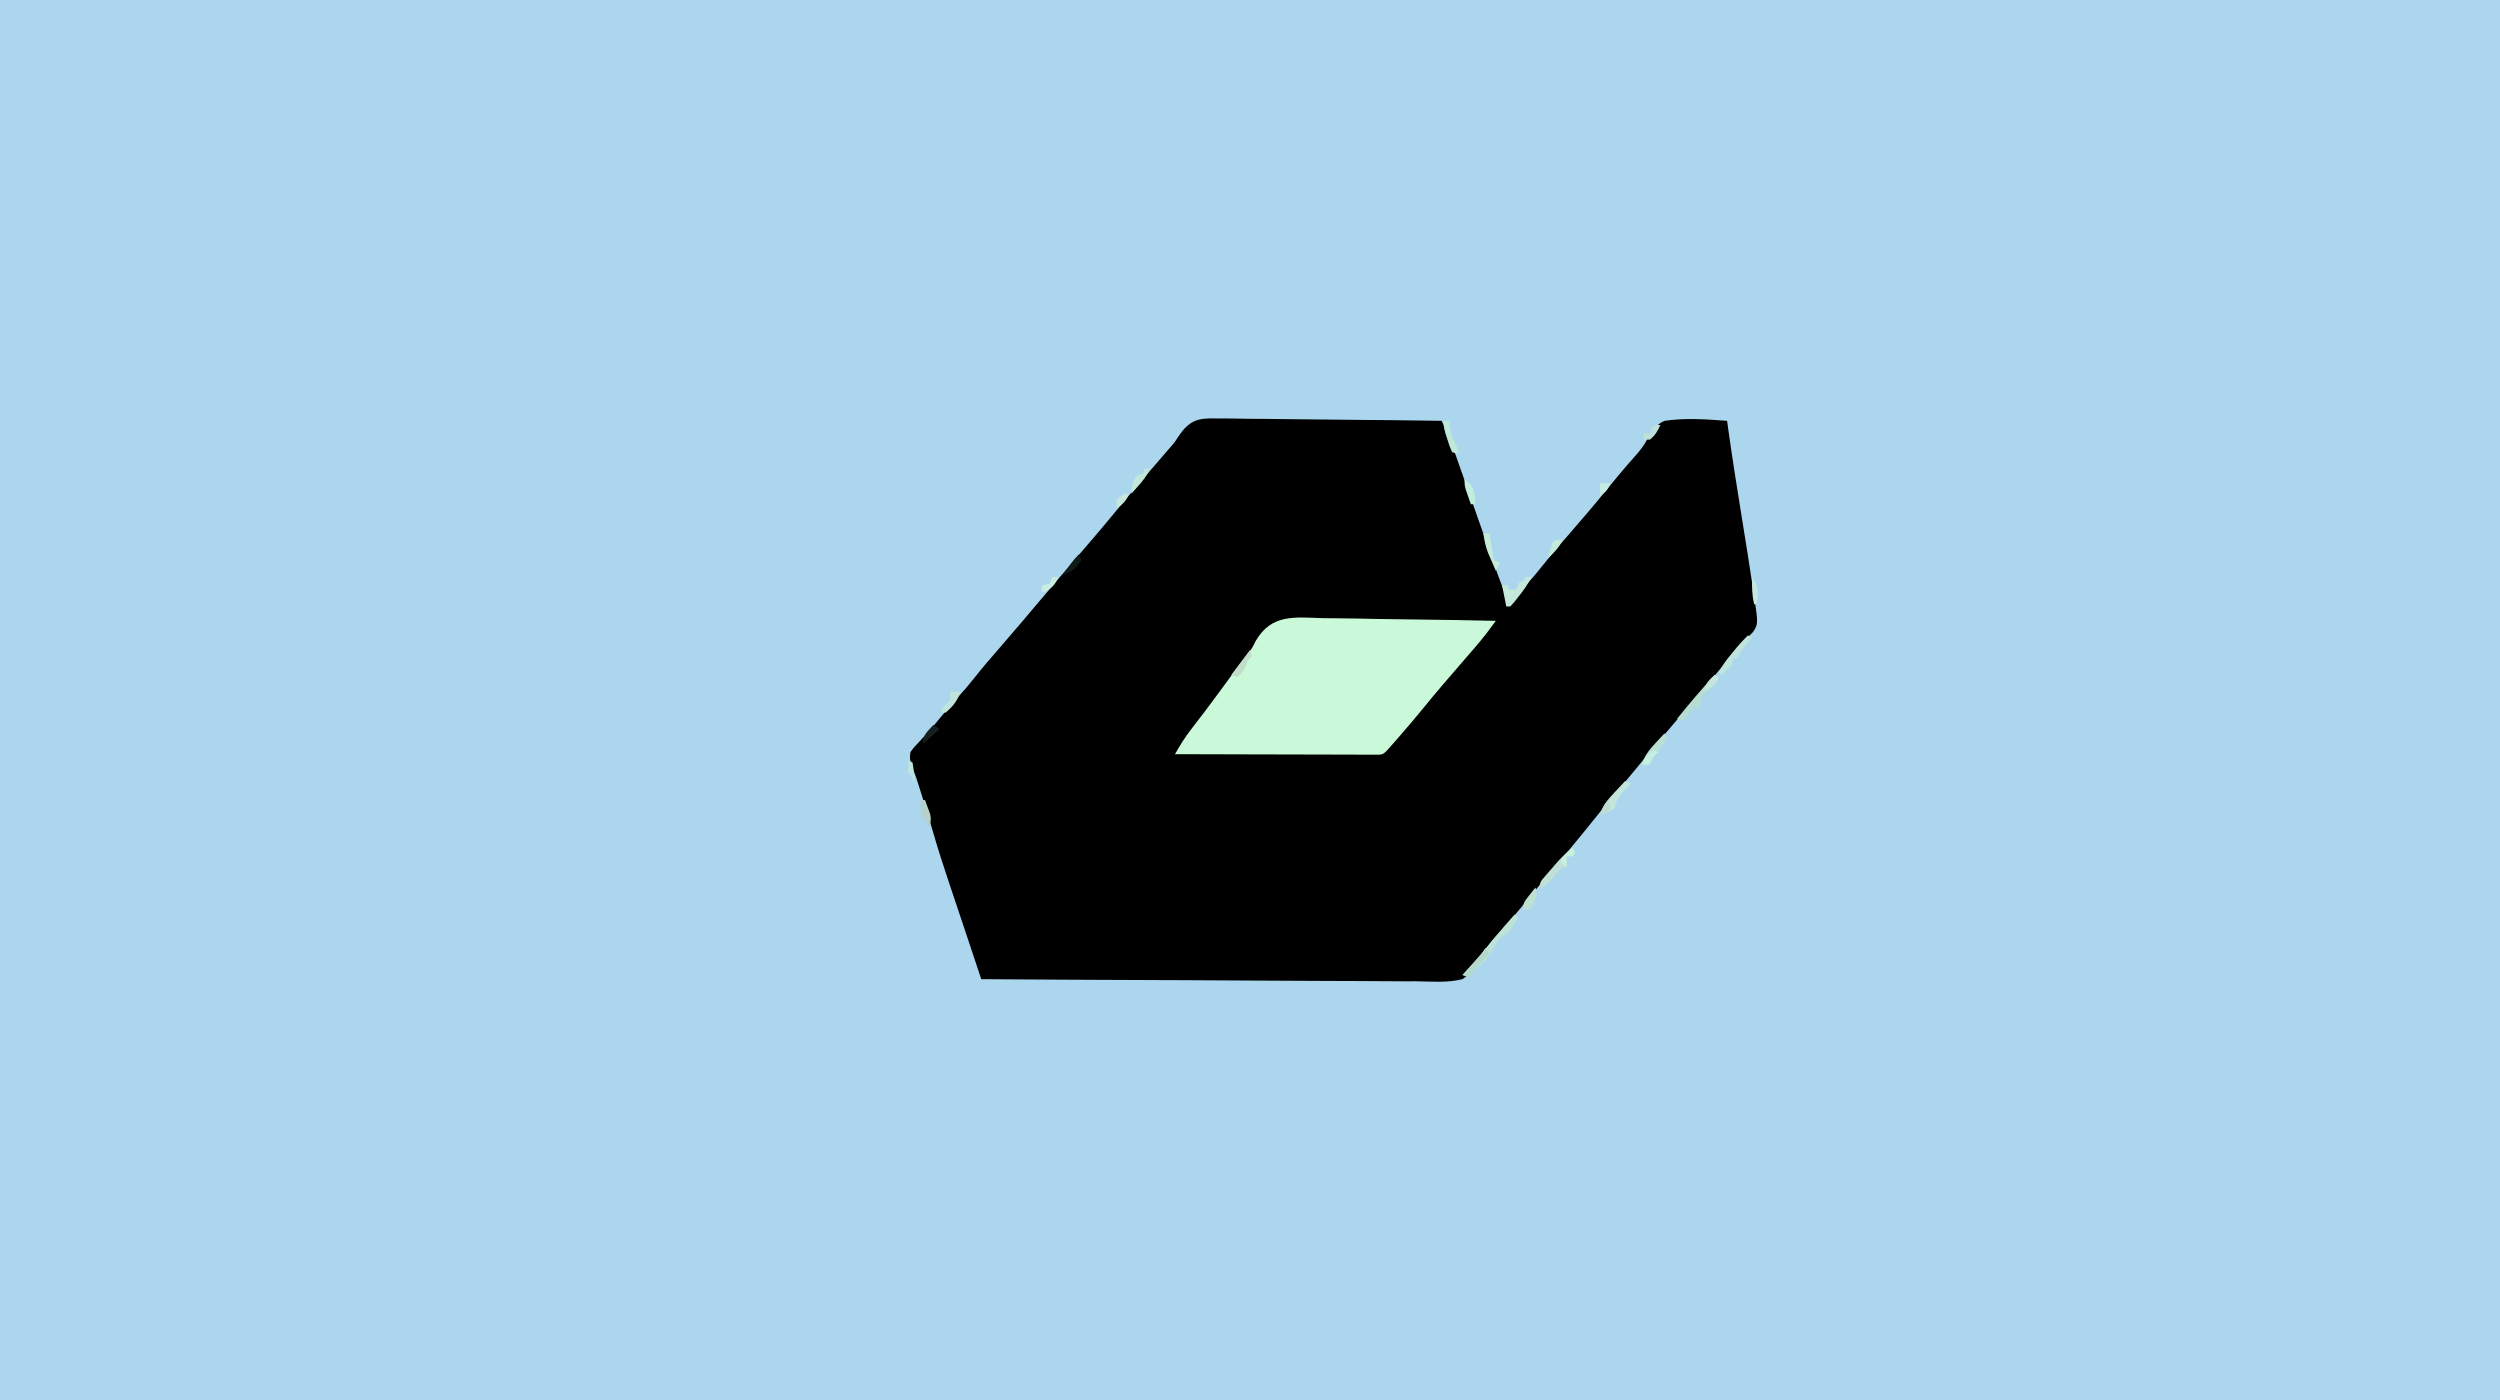
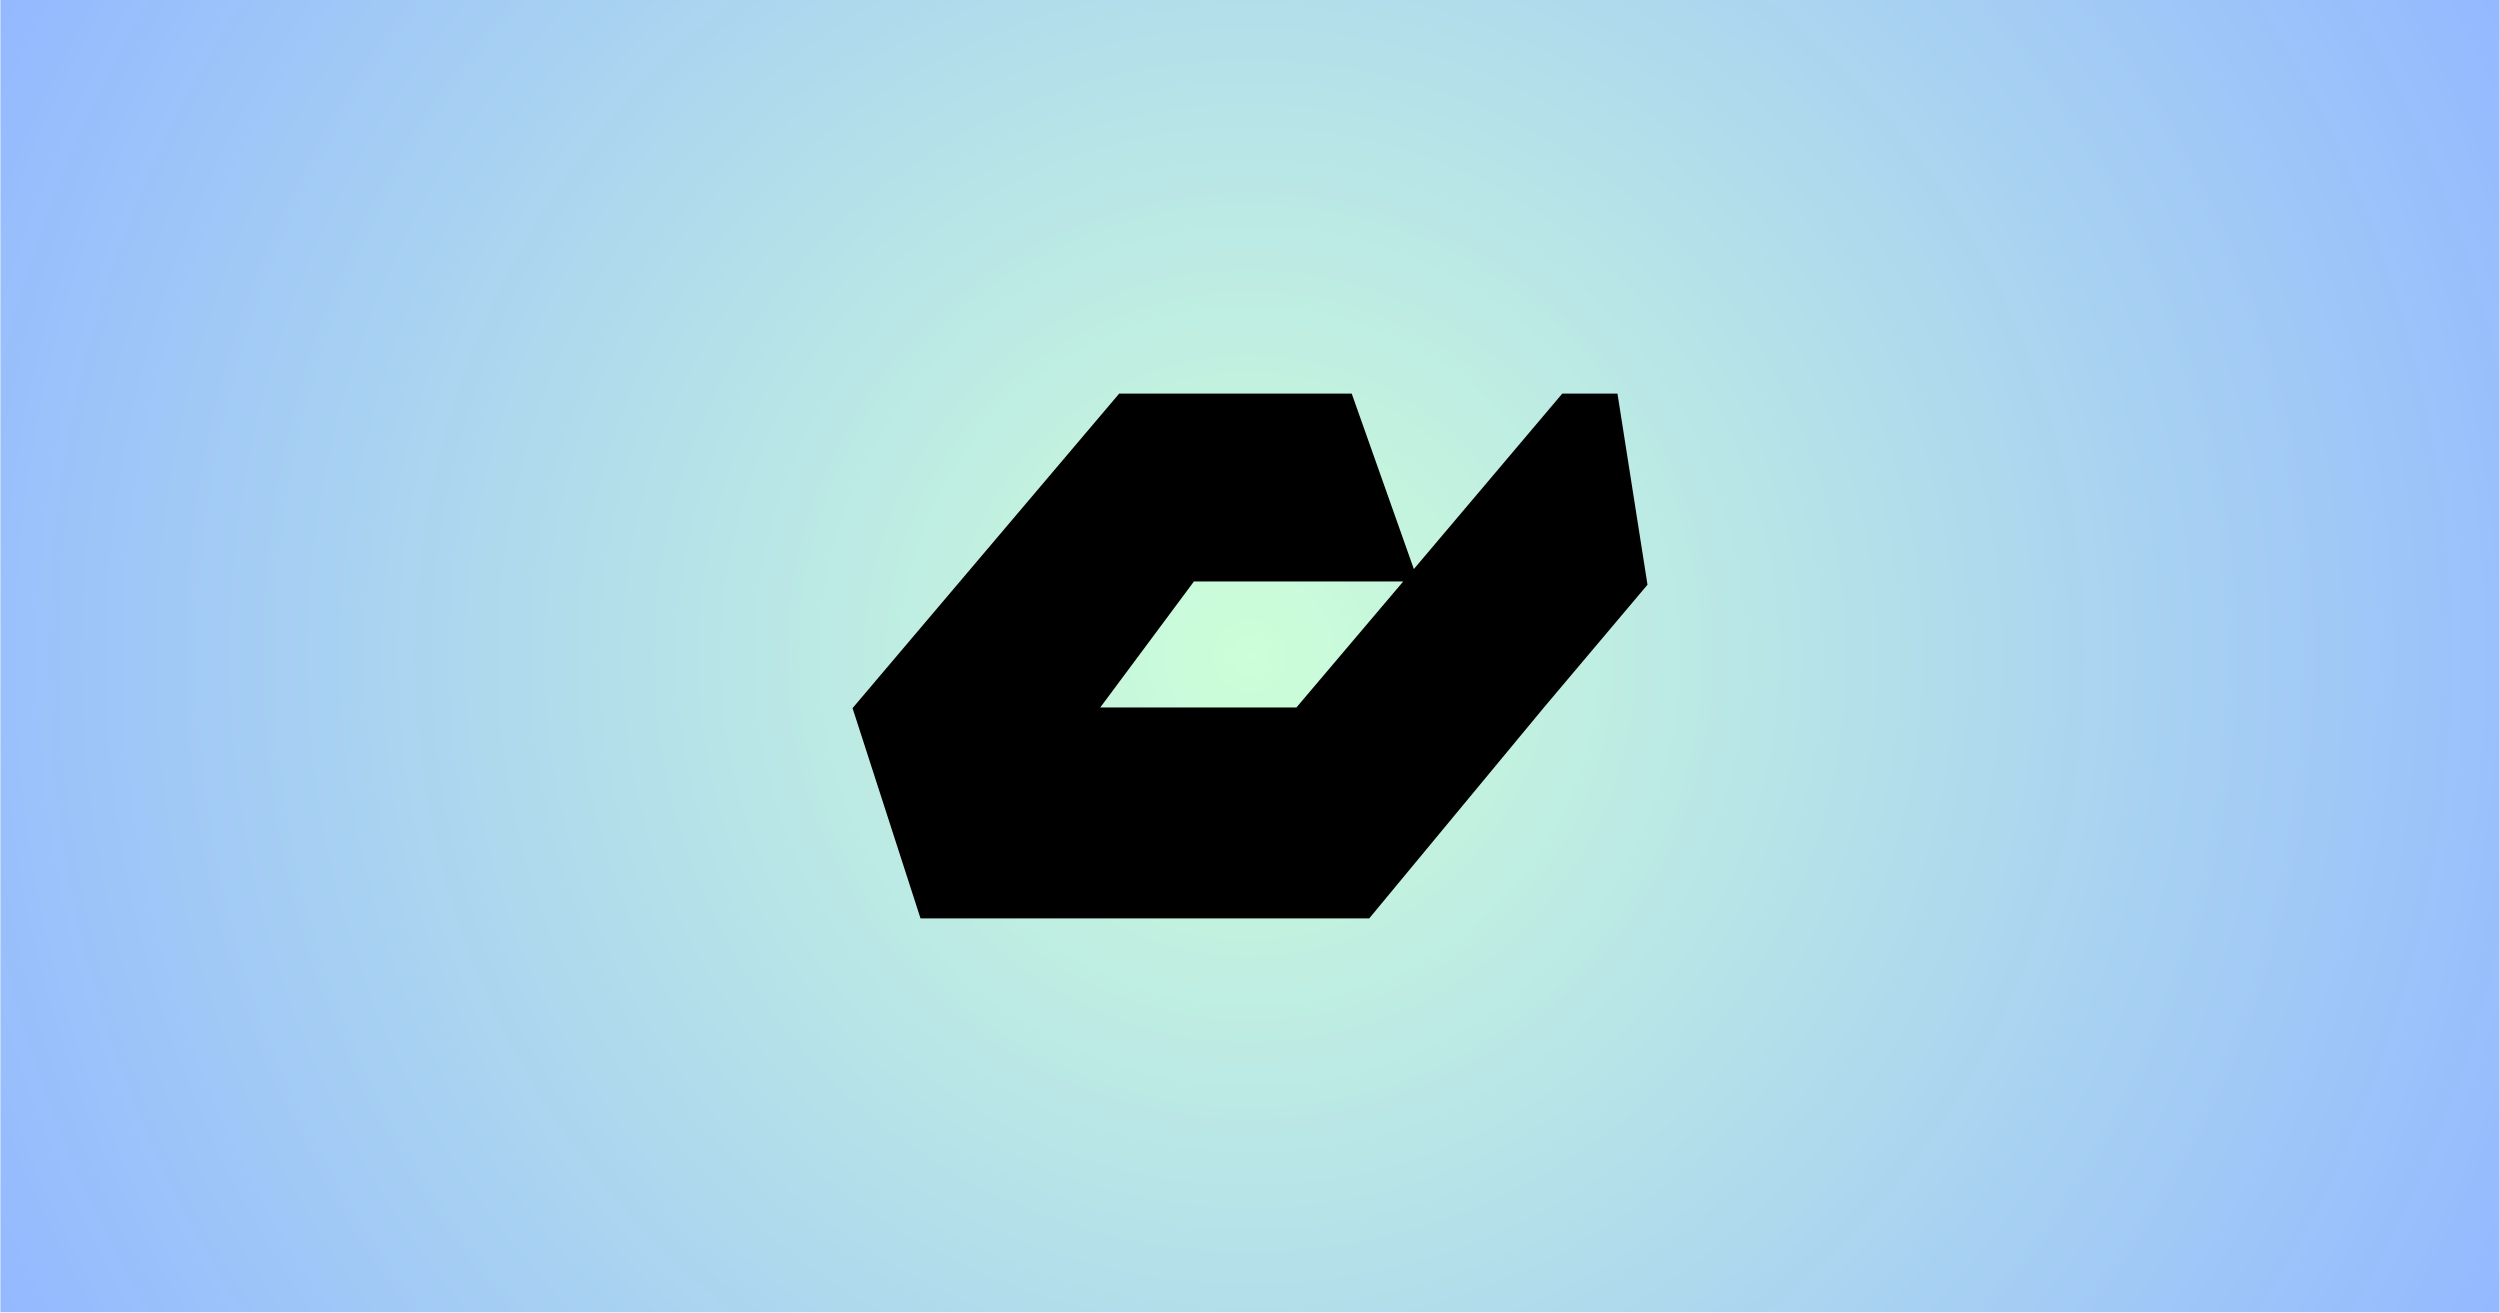
- <svg xmlns="http://www.w3.org/2000/svg" version="1.1" width="1200" height="672">
-   <path d="M0 0 C422.4 0 844.8 0 1280 0 C1280 221.76 1280 443.52 1280 672 C857.6 672 435.2 672 0 672 C0 450.24 0 228.48 0 0 Z " fill="#ACD6ED" transform="translate(0,0)" />
-   <path d="M0 0 C1.172 -0.001 2.343 -0.003 3.55 -0.004 C7.405 0.003 11.254 0.08 15.107 0.159 C17.787 0.177 20.465 0.192 23.144 0.202 C29.463 0.233 35.78 0.315 42.098 0.415 C49.295 0.527 56.492 0.582 63.69 0.632 C78.486 0.736 93.281 0.912 108.076 1.135 C110.448 6.346 112.676 11.545 114.578 16.949 C114.797 17.567 115.015 18.184 115.24 18.821 C115.949 20.828 116.653 22.837 117.357 24.846 C117.857 26.264 118.358 27.683 118.859 29.1 C120.169 32.814 121.475 36.528 122.78 40.244 C124.358 44.735 125.941 49.224 127.524 53.714 C128.757 57.212 129.989 60.71 131.219 64.21 C131.445 64.854 131.672 65.498 131.906 66.161 C132.556 68.009 133.204 69.858 133.853 71.706 C135.307 75.781 136.831 79.828 138.387 83.865 C139.076 86.135 139.076 86.135 139.076 90.135 C139.736 90.135 140.396 90.135 141.076 90.135 C141.321 89.571 141.566 89.006 141.818 88.424 C143.303 85.722 145.096 83.762 147.201 81.51 C150.202 78.238 153.086 74.941 155.826 71.448 C159.229 67.131 162.779 62.966 166.389 58.823 C173.887 50.216 181.311 41.555 188.514 32.698 C190.961 29.691 193.431 26.706 195.951 23.76 C196.451 23.176 196.95 22.591 197.465 21.989 C198.5 20.792 199.546 19.605 200.604 18.428 C203.121 15.598 205.276 12.954 207.01 9.577 C209.249 5.751 210.971 2.905 215.076 1.135 C224.961 -0.353 235.151 0.407 245.076 1.135 C245.331 2.974 245.331 2.974 245.592 4.85 C247.571 18.976 249.791 33.056 252.076 47.135 C254.056 59.334 256.029 71.533 257.826 83.76 C257.954 84.607 258.082 85.453 258.213 86.326 C260.002 98.743 260.002 98.743 257.424 102.62 C256.293 103.741 256.293 103.741 255.139 104.885 C251.85 108.287 248.727 111.695 245.764 115.385 C242.308 119.653 238.782 123.848 235.201 128.01 C229.916 134.152 224.671 140.326 219.444 146.518 C218.052 148.164 216.656 149.808 215.26 151.452 C210.243 157.359 205.285 163.307 200.393 169.319 C197.798 172.473 195.16 175.587 192.514 178.698 C188.715 183.167 185.004 187.692 181.357 192.288 C173.696 201.852 165.848 211.268 157.909 220.603 C154.346 224.798 150.863 229.054 147.389 233.323 C144.815 236.453 142.2 239.547 139.576 242.635 C130.864 251.894 130.864 251.894 124.097 262.344 C122.418 265.48 121.015 267.084 118.076 269.135 C111.005 270.952 103.31 270.269 96.076 270.157 C93.8 270.154 91.523 270.156 89.246 270.161 C83.07 270.164 76.896 270.111 70.721 270.048 C64.265 269.992 57.81 269.986 51.354 269.976 C40.521 269.951 29.688 269.895 18.854 269.814 C7.698 269.732 -3.458 269.668 -14.615 269.63 C-15.303 269.627 -15.991 269.625 -16.7 269.622 C-20.152 269.611 -23.605 269.599 -27.057 269.588 C-55.68 269.495 -84.302 269.336 -112.924 269.135 C-113.264 268.114 -113.604 267.092 -113.955 266.04 C-115.239 262.186 -116.523 258.332 -117.807 254.479 C-118.359 252.823 -118.91 251.167 -119.462 249.511 C-122.438 240.579 -125.418 231.648 -128.426 222.727 C-131.127 214.702 -133.718 206.666 -136.056 198.528 C-137.807 192.448 -139.696 186.415 -141.611 180.385 C-141.909 179.443 -142.207 178.502 -142.514 177.531 C-142.939 176.198 -142.939 176.198 -143.373 174.838 C-143.624 174.051 -143.875 173.264 -144.134 172.453 C-144.703 170.783 -145.332 169.133 -145.998 167.499 C-147.075 164.749 -147.362 163.061 -146.924 160.135 C-145.271 157.846 -145.271 157.846 -142.986 155.51 C-139.644 151.985 -136.466 148.424 -133.424 144.635 C-130.497 141.017 -127.498 137.511 -124.361 134.073 C-121.512 130.944 -118.791 127.772 -116.174 124.448 C-112.238 119.456 -108.092 114.67 -103.917 109.879 C-100.347 105.781 -96.804 101.663 -93.299 97.51 C-92.852 96.981 -92.406 96.452 -91.946 95.907 C-91.051 94.846 -90.156 93.785 -89.262 92.724 C-80.174 81.938 -71.021 71.211 -61.814 60.526 C-57.294 55.274 -52.794 50.014 -48.424 44.635 C-42.545 37.401 -36.437 30.363 -30.346 23.308 C-29.296 22.091 -28.247 20.874 -27.198 19.656 C-26.229 18.529 -25.257 17.404 -24.284 16.281 C-23.83 15.753 -23.376 15.226 -22.908 14.682 C-22.458 14.17 -22.009 13.658 -21.545 13.131 C-19.845 11.11 -19.845 11.11 -18.302 8.641 C-13.015 0.92 -9.137 -0.3 0 0 Z " fill="#000000" transform="translate(583.9238,200.8647)" />
-   <path d="M0 0 C2.385 0.024 4.769 0.043 7.154 0.056 C13.406 0.105 19.654 0.233 25.905 0.377 C32.293 0.51 38.681 0.569 45.07 0.635 C57.588 0.774 70.102 0.995 82.617 1.27 C81.676 2.534 80.734 3.797 79.792 5.06 C79.267 5.764 78.742 6.467 78.202 7.192 C75.912 10.194 73.47 13.047 70.992 15.895 C69.941 17.112 68.891 18.329 67.84 19.547 C67.042 20.469 67.042 20.469 66.227 21.41 C63.621 24.42 61.024 27.437 58.43 30.457 C57.927 31.043 57.424 31.628 56.906 32.231 C53.948 35.685 51.043 39.175 48.18 42.707 C44.431 47.324 40.575 51.839 36.68 56.332 C36.111 56.988 35.543 57.644 34.957 58.32 C28.953 65.224 28.953 65.224 26.809 65.516 C25.706 65.513 25.706 65.513 24.58 65.51 C23.736 65.513 22.892 65.516 22.022 65.518 C21.094 65.511 20.166 65.504 19.21 65.497 C18.235 65.497 17.259 65.497 16.254 65.497 C13.018 65.496 9.783 65.48 6.547 65.465 C4.308 65.461 2.069 65.458 -0.171 65.456 C-6.073 65.449 -11.974 65.429 -17.876 65.407 C-23.895 65.386 -29.914 65.377 -35.934 65.367 C-47.75 65.346 -59.566 65.312 -71.383 65.27 C-68.826 60.728 -66.255 56.62 -63.008 52.52 C-58.675 46.989 -54.476 41.371 -50.32 35.707 C-49.116 34.068 -47.912 32.428 -46.707 30.789 C-46.136 30.013 -45.566 29.236 -44.978 28.436 C-42.227 24.7 -39.477 20.965 -36.604 17.321 C-34.303 14.318 -34.303 14.318 -32.637 10.921 C-24.978 -2.215 -13.898 -0.416 0 0 Z " fill="#CAF9D9" transform="translate(635.3828,296.7305)" />
-   <path d="M0 0 C0.66 0.33 1.32 0.66 2 1 C-2.666 8.847 -2.666 8.847 -4.953 9.895 C-7.664 11.359 -8.338 12.975 -9.75 15.688 C-12.36 20.299 -15.229 23.349 -19.363 26.625 C-21.126 27.921 -21.126 27.921 -22 30 C-22.99 29.67 -23.98 29.34 -25 29 C-24.455 28.406 -23.909 27.811 -23.348 27.199 C-18.441 21.806 -13.739 16.296 -9.152 10.629 C-6.188 7.008 -3.113 3.493 0 0 Z " fill="#BCE3D5" transform="translate(727,439)" />
-   <path d="M0 0 C0.66 0.33 1.32 0.66 2 1 C0.889 4.333 0.21 4.797 -2.5 6.812 C-5.312 9.107 -5.924 9.725 -6.938 13.375 C-6.958 14.241 -6.979 15.107 -7 16 C-7.66 15.67 -8.32 15.34 -9 15 C-12.426 18.175 -12.426 18.175 -15 22 C-15.99 21.67 -16.98 21.34 -18 21 C-12.206 13.795 -6.252 6.814 0 0 Z " fill="#B7DCD1" transform="translate(823,324)" />
-   <path d="M0 0 C0.99 0 1.98 0 3 0 C1.44 3.478 -0.632 6.272 -3 9.25 C-3.701 10.142 -4.402 11.034 -5.125 11.953 C-6.053 12.966 -6.053 12.966 -7 14 C-7.66 14 -8.32 14 -9 14 C-9.66 10.7 -10.32 7.4 -11 4 C-10.01 4 -9.02 4 -8 4 C-8 4.66 -8 5.32 -8 6 C-6.68 6 -5.36 6 -4 6 C-3.67 5.01 -3.34 4.02 -3 3 C-2.01 2.34 -1.02 1.68 0 1 C0 0.67 0 0.34 0 0 Z " fill="#C5E9D9" transform="translate(732,277)" />
-   <path d="M0 0 C0.33 0.66 0.66 1.32 1 2 C0.67 2.66 0.34 3.32 0 4 C-0.99 4 -1.98 4 -3 4 C-3 5.65 -3 7.3 -3 9 C-3.99 9.33 -4.98 9.66 -6 10 C-7.236 11.464 -8.47 12.932 -9.66 14.434 C-11.528 16.617 -13.701 18.292 -16 20 C-16 16.591 -15.647 16.213 -13.516 13.75 C-12.992 13.142 -12.469 12.533 -11.93 11.906 C-11.375 11.277 -10.821 10.648 -10.25 10 C-9.711 9.371 -9.172 8.742 -8.617 8.094 C-5.953 5.026 -3.418 2.257 0 0 Z " fill="#BFE0D5" transform="translate(755,407)" />
-   <path d="M0 0 C0.66 0.33 1.32 0.66 2 1 C1.216 1.907 0.432 2.815 -0.375 3.75 C-2.301 6.052 -3.822 8.216 -5 11 C-5.66 11 -6.32 11 -7 11 C-7.124 11.639 -7.247 12.279 -7.375 12.938 C-7.581 13.618 -7.787 14.299 -8 15 C-8.99 15.495 -8.99 15.495 -10 16 C-10.66 16.99 -11.32 17.98 -12 19 C-12.66 18.67 -13.32 18.34 -14 18 C-12.394 14.329 -10.111 11.513 -7.562 8.438 C-6.78 7.487 -5.998 6.537 -5.191 5.559 C-3.522 3.609 -1.854 1.77 0 0 Z " fill="#BFE4DC" transform="translate(839,305)" />
-   <path d="M0 0 C0.99 0.33 1.98 0.66 3 1 C2.506 1.531 2.013 2.062 1.504 2.609 C0.863 3.316 0.223 4.022 -0.438 4.75 C-1.076 5.446 -1.714 6.142 -2.371 6.859 C-4.013 9.017 -4.434 10.407 -5 13 C-7.276 14.441 -9.433 15.144 -12 16 C-10.571 11.509 -8.069 8.538 -4.875 5.188 C-4.407 4.685 -3.939 4.183 -3.457 3.666 C-2.311 2.438 -1.156 1.218 0 0 Z " fill="#C2E6DA" transform="translate(780,375)" />
-   <path d="M0 0 C0.33 0.99 0.66 1.98 1 3 C-0.281 4.707 -1.626 6.366 -3 8 C-4.417 10.294 -5.702 12.635 -7 15 C-8.32 15 -9.64 15 -11 15 C-9.583 10.68 -7.462 7.995 -4.375 4.688 C-3.558 3.804 -2.74 2.921 -1.898 2.012 C-0.959 1.016 -0.959 1.016 0 0 Z " fill="#BBDFD3" transform="translate(799,352)" />
-   <path d="M0 0 C0.66 0.99 1.32 1.98 2 3 C1.278 3.701 0.556 4.402 -0.188 5.125 C-2.998 7.928 -5.495 10.923 -8 14 C-8.99 13.67 -9.98 13.34 -11 13 C-10.06 11.969 -10.06 11.969 -9.102 10.918 C-8.284 10.017 -7.467 9.116 -6.625 8.188 C-5.813 7.294 -5.001 6.401 -4.164 5.48 C-1.909 3.004 -1.909 3.004 0 0 Z " fill="#B4D8CC" transform="translate(713,455)" />
-   <path d="M0 0 C0.99 0 1.98 0 3 0 C3.66 4.29 4.32 8.58 5 13 C5.99 13.33 6.98 13.66 8 14 C7.34 15.32 6.68 16.64 6 18 C5.179 16.129 4.369 14.253 3.562 12.375 C2.884 10.809 2.884 10.809 2.191 9.211 C1.042 6.113 0.427 3.268 0 0 Z " fill="#C5EBD8" transform="translate(712,256)" />
-   <path d="M0 0 C0.66 0 1.32 0 2 0 C2.534 1.412 3.052 2.83 3.562 4.25 C3.853 5.039 4.143 5.828 4.441 6.641 C5.045 9.191 4.847 10.553 4 13 C3.711 12.361 3.422 11.721 3.125 11.062 C2.172 8.848 2.172 8.848 0 8 C0 5.36 0 2.72 0 0 Z " fill="#B5D3CC" transform="translate(442,384)" />
-   <path d="M0 0 C0.99 0 1.98 0 3 0 C2.917 0.639 2.835 1.279 2.75 1.938 C3.064 5.779 4.459 8.57 6.125 12.012 C7 14 7 14 7 16 C6.01 15.67 5.02 15.34 4 15 C2.832 12.383 2.832 12.383 1.812 9.125 C1.468 8.055 1.124 6.985 0.77 5.883 C0 3 0 3 0 0 Z " fill="#BFE7D9" transform="translate(693,202)" />
-   <path d="M0 0 C0.33 0.99 0.66 1.98 1 3 C0.34 3.66 -0.32 4.32 -1 5 C-1.309 5.804 -1.619 6.609 -1.938 7.438 C-2.988 9.971 -3.952 11.231 -6 13 C-6.99 12.67 -7.98 12.34 -9 12 C-6.03 8.04 -3.06 4.08 0 0 Z " fill="#C1DECB" transform="translate(600,312)" />
-   <path d="M0 0 C0.99 0 1.98 0 3 0 C1.556 3.239 -0.258 5.62 -2.625 8.25 C-3.257 8.956 -3.888 9.663 -4.539 10.391 C-5.021 10.922 -5.503 11.453 -6 12 C-6 8.708 -5.495 6.915 -4 4 C-1.875 2.688 -1.875 2.688 0 2 C0 1.34 0 0.68 0 0 Z " fill="#C2E7DB" transform="translate(549,225)" />
-   <path d="M0 0 C1.218 3.654 0.566 4.606 -1 8 C-1.33 8.66 -1.66 9.32 -2 10 C-4.062 10.625 -4.062 10.625 -6 11 C-6 7.394 -5.183 6.587 -3 3.812 C-2.443 3.097 -1.886 2.382 -1.312 1.645 C-0.879 1.102 -0.446 0.559 0 0 Z " fill="#BDE0D3" transform="translate(737,426)" />
-   <path d="M0 0 C1.65 0 3.3 0 5 0 C3.608 4.428 1.479 6.956 -2 10 C-2.66 10 -3.32 10 -4 10 C-4 9.34 -4 8.68 -4 8 C-3.34 7.381 -2.68 6.763 -2 6.125 C0.457 4.001 0.457 4.001 0 0 Z " fill="#C0E4DC" transform="translate(456,332)" />
-   <path d="M0 0 C3.652 2.435 3.92 3.845 5 8 C5 9.32 5 10.64 5 12 C4.34 12 3.68 12 3 12 C2.494 10.564 1.996 9.126 1.5 7.688 C1.222 6.887 0.943 6.086 0.656 5.262 C0 3 0 3 0 0 Z " fill="#C1EDDD" transform="translate(703,230)" />
-   <path d="M0 0 C0.99 0 1.98 0 3 0 C1.717 2.862 0.469 5.025 -2 7 C-2.99 7 -3.98 7 -5 7 C-5 6.01 -5 5.02 -5 4 C-4.01 4 -3.02 4 -2 4 C-1.67 3.01 -1.34 2.02 -1 1 C-0.67 0.67 -0.34 0.34 0 0 Z " fill="#BDE1D9" transform="translate(794,204)" />
-   <path d="M0 0 C-1.555 3.817 -4.036 6.192 -7 9 C-4.833 0 -4.833 0 0 0 Z " fill="#C3EADA" transform="translate(750,259)" />
-   <path d="M0 0 C0.33 0.99 0.66 1.98 1 3 C-1.459 6.878 -3.617 8.661 -8 10 C-7.044 8.707 -6.085 7.416 -5.125 6.125 C-4.591 5.406 -4.058 4.686 -3.508 3.945 C-2 2 -2 2 0 0 Z " fill="#111B16" transform="translate(518,266)" />
-   <path d="M0 0 C0.66 0.33 1.32 0.66 2 1 C1.288 1.65 1.288 1.65 0.562 2.312 C-1.237 4.023 -1.237 4.023 -2 7 C-3.32 7 -4.64 7 -6 7 C-4.607 3.633 -3.021 2.014 0 0 Z " fill="#C3F0E1" transform="translate(794,360)" />
-   <path d="M0 0 C0.99 0.66 1.98 1.32 3 2 C0.36 4.31 -2.28 6.62 -5 9 C-5 4.61 -2.872 3.231 0 0 Z " fill="#16201E" transform="translate(448,348)" />
-   <path d="M0 0 C0.99 0 1.98 0 3 0 C1.611 3.356 0.083 5.073 -3 7 C-3.66 7 -4.32 7 -5 7 C-5 6.01 -5 5.02 -5 4 C-4.041 3.845 -4.041 3.845 -3.062 3.688 C-2.382 3.461 -1.701 3.234 -1 3 C-0.67 2.01 -0.34 1.02 0 0 Z " fill="#C9EEE1" transform="translate(505,277)" />
-   <path d="M0 0 C1.65 0 3.3 0 5 0 C3.63 3.161 3.011 3.993 0 6 C0 4.02 0 2.04 0 0 Z " fill="#C4ECE1" transform="translate(768,232)" />
-   <path d="M0 0 C0.33 0.66 0.66 1.32 1 2 C0.67 2.66 0.34 3.32 0 4 C-0.99 4 -1.98 4 -3 4 C-3 5.65 -3 7.3 -3 9 C-3.99 8.34 -4.98 7.68 -6 7 C-4.607 3.633 -3.021 2.014 0 0 Z " fill="#C6EFDE" transform="translate(755,407)" />
-   <path d="M0 0 C0.66 0.33 1.32 0.66 2 1 C0.667 5 -1.496 5.838 -5 8 C-4.458 4.204 -2.799 2.528 0 0 Z " fill="#C4E6DC" transform="translate(823,324)" />
-   <path d="M0 0 C2.517 3.776 3.263 6.31 2.562 10.812 C2.377 11.534 2.191 12.256 2 13 C1.67 13 1.34 13 1 13 C-0.102 8.591 -0.077 4.516 0 0 Z " fill="#C4E7E0" transform="translate(841,277)" />
-   <path d="M0 0 C0.99 0.495 0.99 0.495 2 1 C2.414 3.285 2.414 3.285 2.625 6.062 C2.7 6.982 2.775 7.901 2.852 8.848 C2.925 9.913 2.925 9.913 3 11 C2.691 10.361 2.381 9.721 2.062 9.062 C1.165 7.064 1.165 7.064 0 6 C-0.041 4 -0.043 2 0 0 Z " fill="#BFE4DD" transform="translate(436,365)" />
-   <path d="M0 0 C0.688 1.812 0.688 1.812 1 4 C-0.312 5.75 -0.312 5.75 -2 7 C-2.66 7 -3.32 7 -4 7 C-2.926 4.085 -2.222 2.222 0 0 Z " fill="#BDDDD2" transform="translate(772,384)" />
-   <path d="M0 0 C-1.393 3.367 -2.979 4.986 -6 7 C-6 5.68 -6 4.36 -6 3 C-2.786 0 -2.786 0 0 0 Z " fill="#C6E7DA" transform="translate(542,237)" />
+ <svg xmlns="http://www.w3.org/2000/svg" width="1800" zoomAndPan="magnify" viewBox="0 0 1350 708.75" height="945" preserveAspectRatio="xMidYMid meet" version="1.0">
+   <defs>
+     <clipPath id="a44ab2d205">
+       <path d="M 0.238 0 L 1349.762 0 L 1349.762 708.5 L 0.238 708.5 Z M 0.238 0 " clip-rule="nonzero" />
+     </clipPath>
+     <radialGradient gradientTransform="matrix(1, 0, 0, 1, 0.238015, 0.0000199929)" gradientUnits="userSpaceOnUse" r="762.1" cx="674.762" id="3244b7713a" cy="354.25" fx="674.762" fy="354.25">
+       <stop stop-opacity="1" stop-color="rgb(80.312%, 99.892%, 84.758%)" offset="0" />
+       <stop stop-opacity="1" stop-color="rgb(80.093%, 99.623%, 84.908%)" offset="0.008" />
+       <stop stop-opacity="1" stop-color="rgb(79.831%, 99.301%, 85.088%)" offset="0.02" />
+       <stop stop-opacity="1" stop-color="rgb(79.568%, 98.978%, 85.266%)" offset="0.031" />
+       <stop stop-opacity="1" stop-color="rgb(79.306%, 98.656%, 85.446%)" offset="0.043" />
+       <stop stop-opacity="1" stop-color="rgb(79.044%, 98.334%, 85.625%)" offset="0.055" />
+       <stop stop-opacity="1" stop-color="rgb(78.781%, 98.012%, 85.805%)" offset="0.066" />
+       <stop stop-opacity="1" stop-color="rgb(78.519%, 97.69%, 85.983%)" offset="0.078" />
+       <stop stop-opacity="1" stop-color="rgb(78.256%, 97.366%, 86.163%)" offset="0.09" />
+       <stop stop-opacity="1" stop-color="rgb(77.992%, 97.044%, 86.342%)" offset="0.102" />
+       <stop stop-opacity="1" stop-color="rgb(77.73%, 96.722%, 86.522%)" offset="0.113" />
+       <stop stop-opacity="1" stop-color="rgb(77.467%, 96.4%, 86.7%)" offset="0.125" />
+       <stop stop-opacity="1" stop-color="rgb(77.205%, 96.078%, 86.88%)" offset="0.137" />
+       <stop stop-opacity="1" stop-color="rgb(76.942%, 95.755%, 87.059%)" offset="0.148" />
+       <stop stop-opacity="1" stop-color="rgb(76.68%, 95.433%, 87.239%)" offset="0.16" />
+       <stop stop-opacity="1" stop-color="rgb(76.418%, 95.111%, 87.418%)" offset="0.172" />
+       <stop stop-opacity="1" stop-color="rgb(76.155%, 94.789%, 87.598%)" offset="0.184" />
+       <stop stop-opacity="1" stop-color="rgb(75.893%, 94.467%, 87.776%)" offset="0.195" />
+       <stop stop-opacity="1" stop-color="rgb(75.63%, 94.144%, 87.956%)" offset="0.207" />
+       <stop stop-opacity="1" stop-color="rgb(75.368%, 93.822%, 88.135%)" offset="0.219" />
+       <stop stop-opacity="1" stop-color="rgb(75.105%, 93.5%, 88.315%)" offset="0.23" />
+       <stop stop-opacity="1" stop-color="rgb(74.843%, 93.178%, 88.493%)" offset="0.242" />
+       <stop stop-opacity="1" stop-color="rgb(74.623%, 92.909%, 88.643%)" offset="0.254" />
+       <stop stop-opacity="1" stop-color="rgb(74.449%, 92.694%, 88.763%)" offset="0.262" />
+       <stop stop-opacity="1" stop-color="rgb(74.274%, 92.479%, 88.882%)" offset="0.27" />
+       <stop stop-opacity="1" stop-color="rgb(74.098%, 92.264%, 89.001%)" offset="0.277" />
+       <stop stop-opacity="1" stop-color="rgb(73.924%, 92.05%, 89.122%)" offset="0.285" />
+       <stop stop-opacity="1" stop-color="rgb(73.749%, 91.835%, 89.241%)" offset="0.293" />
+       <stop stop-opacity="1" stop-color="rgb(73.573%, 91.62%, 89.36%)" offset="0.301" />
+       <stop stop-opacity="1" stop-color="rgb(73.399%, 91.405%, 89.481%)" offset="0.309" />
+       <stop stop-opacity="1" stop-color="rgb(73.224%, 91.19%, 89.6%)" offset="0.316" />
+       <stop stop-opacity="1" stop-color="rgb(73.048%, 90.976%, 89.719%)" offset="0.324" />
+       <stop stop-opacity="1" stop-color="rgb(72.874%, 90.761%, 89.839%)" offset="0.332" />
+       <stop stop-opacity="1" stop-color="rgb(72.699%, 90.546%, 89.958%)" offset="0.34" />
+       <stop stop-opacity="1" stop-color="rgb(72.523%, 90.331%, 90.077%)" offset="0.348" />
+       <stop stop-opacity="1" stop-color="rgb(72.348%, 90.115%, 90.198%)" offset="0.355" />
+       <stop stop-opacity="1" stop-color="rgb(72.174%, 89.902%, 90.317%)" offset="0.363" />
+       <stop stop-opacity="1" stop-color="rgb(71.999%, 89.687%, 90.436%)" offset="0.371" />
+       <stop stop-opacity="1" stop-color="rgb(71.823%, 89.471%, 90.556%)" offset="0.379" />
+       <stop stop-opacity="1" stop-color="rgb(71.649%, 89.256%, 90.675%)" offset="0.387" />
+       <stop stop-opacity="1" stop-color="rgb(71.474%, 89.041%, 90.794%)" offset="0.395" />
+       <stop stop-opacity="1" stop-color="rgb(71.298%, 88.828%, 90.915%)" offset="0.402" />
+       <stop stop-opacity="1" stop-color="rgb(71.124%, 88.612%, 91.034%)" offset="0.41" />
+       <stop stop-opacity="1" stop-color="rgb(70.949%, 88.397%, 91.153%)" offset="0.418" />
+       <stop stop-opacity="1" stop-color="rgb(70.773%, 88.182%, 91.273%)" offset="0.426" />
+       <stop stop-opacity="1" stop-color="rgb(70.599%, 87.967%, 91.393%)" offset="0.434" />
+       <stop stop-opacity="1" stop-color="rgb(70.424%, 87.753%, 91.512%)" offset="0.441" />
+       <stop stop-opacity="1" stop-color="rgb(70.248%, 87.538%, 91.632%)" offset="0.449" />
+       <stop stop-opacity="1" stop-color="rgb(70.074%, 87.323%, 91.751%)" offset="0.457" />
+       <stop stop-opacity="1" stop-color="rgb(69.899%, 87.108%, 91.87%)" offset="0.465" />
+       <stop stop-opacity="1" stop-color="rgb(69.724%, 86.893%, 91.991%)" offset="0.473" />
+       <stop stop-opacity="1" stop-color="rgb(69.548%, 86.679%, 92.11%)" offset="0.48" />
+       <stop stop-opacity="1" stop-color="rgb(69.374%, 86.464%, 92.229%)" offset="0.488" />
+       <stop stop-opacity="1" stop-color="rgb(69.199%, 86.249%, 92.349%)" offset="0.496" />
+       <stop stop-opacity="1" stop-color="rgb(68.98%, 85.98%, 92.499%)" offset="0.504" />
+       <stop stop-opacity="1" stop-color="rgb(68.718%, 85.658%, 92.677%)" offset="0.516" />
+       <stop stop-opacity="1" stop-color="rgb(68.456%, 85.336%, 92.857%)" offset="0.527" />
+       <stop stop-opacity="1" stop-color="rgb(68.193%, 85.013%, 93.036%)" offset="0.539" />
+       <stop stop-opacity="1" stop-color="rgb(67.931%, 84.691%, 93.216%)" offset="0.551" />
+       <stop stop-opacity="1" stop-color="rgb(67.668%, 84.369%, 93.394%)" offset="0.562" />
+       <stop stop-opacity="1" stop-color="rgb(67.406%, 84.047%, 93.575%)" offset="0.574" />
+       <stop stop-opacity="1" stop-color="rgb(67.143%, 83.725%, 93.753%)" offset="0.586" />
+       <stop stop-opacity="1" stop-color="rgb(66.881%, 83.401%, 93.933%)" offset="0.598" />
+       <stop stop-opacity="1" stop-color="rgb(66.618%, 83.08%, 94.112%)" offset="0.609" />
+       <stop stop-opacity="1" stop-color="rgb(66.356%, 82.758%, 94.292%)" offset="0.621" />
+       <stop stop-opacity="1" stop-color="rgb(66.136%, 82.489%, 94.441%)" offset="0.633" />
+       <stop stop-opacity="1" stop-color="rgb(65.961%, 82.274%, 94.56%)" offset="0.641" />
+       <stop stop-opacity="1" stop-color="rgb(65.787%, 82.059%, 94.679%)" offset="0.648" />
+       <stop stop-opacity="1" stop-color="rgb(65.611%, 81.845%, 94.8%)" offset="0.656" />
+       <stop stop-opacity="1" stop-color="rgb(65.436%, 81.63%, 94.919%)" offset="0.664" />
+       <stop stop-opacity="1" stop-color="rgb(65.262%, 81.415%, 95.038%)" offset="0.672" />
+       <stop stop-opacity="1" stop-color="rgb(65.086%, 81.2%, 95.158%)" offset="0.68" />
+       <stop stop-opacity="1" stop-color="rgb(64.911%, 80.984%, 95.277%)" offset="0.688" />
+       <stop stop-opacity="1" stop-color="rgb(64.737%, 80.771%, 95.396%)" offset="0.695" />
+       <stop stop-opacity="1" stop-color="rgb(64.561%, 80.556%, 95.517%)" offset="0.703" />
+       <stop stop-opacity="1" stop-color="rgb(64.386%, 80.341%, 95.636%)" offset="0.711" />
+       <stop stop-opacity="1" stop-color="rgb(64.211%, 80.125%, 95.755%)" offset="0.719" />
+       <stop stop-opacity="1" stop-color="rgb(64.037%, 79.91%, 95.876%)" offset="0.727" />
+       <stop stop-opacity="1" stop-color="rgb(63.861%, 79.697%, 95.995%)" offset="0.734" />
+       <stop stop-opacity="1" stop-color="rgb(63.686%, 79.482%, 96.114%)" offset="0.742" />
+       <stop stop-opacity="1" stop-color="rgb(63.512%, 79.266%, 96.234%)" offset="0.75" />
+       <stop stop-opacity="1" stop-color="rgb(63.293%, 78.998%, 96.384%)" offset="0.758" />
+       <stop stop-opacity="1" stop-color="rgb(63.031%, 78.676%, 96.562%)" offset="0.77" />
+       <stop stop-opacity="1" stop-color="rgb(62.769%, 78.354%, 96.742%)" offset="0.781" />
+       <stop stop-opacity="1" stop-color="rgb(62.506%, 78.03%, 96.921%)" offset="0.793" />
+       <stop stop-opacity="1" stop-color="rgb(62.244%, 77.708%, 97.101%)" offset="0.805" />
+       <stop stop-opacity="1" stop-color="rgb(62.024%, 77.44%, 97.25%)" offset="0.816" />
+       <stop stop-opacity="1" stop-color="rgb(61.848%, 77.225%, 97.369%)" offset="0.824" />
+       <stop stop-opacity="1" stop-color="rgb(61.673%, 77.011%, 97.488%)" offset="0.832" />
+       <stop stop-opacity="1" stop-color="rgb(61.499%, 76.796%, 97.609%)" offset="0.84" />
+       <stop stop-opacity="1" stop-color="rgb(61.324%, 76.581%, 97.728%)" offset="0.848" />
+       <stop stop-opacity="1" stop-color="rgb(61.148%, 76.366%, 97.847%)" offset="0.855" />
+       <stop stop-opacity="1" stop-color="rgb(60.974%, 76.151%, 97.968%)" offset="0.863" />
+       <stop stop-opacity="1" stop-color="rgb(60.799%, 75.937%, 98.087%)" offset="0.871" />
+       <stop stop-opacity="1" stop-color="rgb(60.58%, 75.668%, 98.236%)" offset="0.879" />
+       <stop stop-opacity="1" stop-color="rgb(60.318%, 75.345%, 98.415%)" offset="0.891" />
+       <stop stop-opacity="1" stop-color="rgb(60.056%, 75.023%, 98.595%)" offset="0.902" />
+       <stop stop-opacity="1" stop-color="rgb(59.836%, 74.754%, 98.744%)" offset="0.914" />
+       <stop stop-opacity="1" stop-color="rgb(59.662%, 74.539%, 98.863%)" offset="0.922" />
+       <stop stop-opacity="1" stop-color="rgb(59.486%, 74.326%, 98.982%)" offset="0.93" />
+       <stop stop-opacity="1" stop-color="rgb(59.311%, 74.11%, 99.103%)" offset="0.938" />
+       <stop stop-opacity="1" stop-color="rgb(59.093%, 73.842%, 99.252%)" offset="0.945" />
+       <stop stop-opacity="1" stop-color="rgb(58.873%, 73.573%, 99.402%)" offset="0.957" />
+       <stop stop-opacity="1" stop-color="rgb(58.699%, 73.358%, 99.521%)" offset="0.965" />
+       <stop stop-opacity="1" stop-color="rgb(58.481%, 73.09%, 99.67%)" offset="0.973" />
+       <stop stop-opacity="1" stop-color="rgb(58.261%, 72.821%, 99.82%)" offset="0.984" />
+       <stop stop-opacity="1" stop-color="rgb(58.086%, 72.606%, 99.939%)" offset="0.992" />
+       <stop stop-opacity="1" stop-color="rgb(57.999%, 72.499%, 100%)" offset="1" />
+     </radialGradient>
+     <clipPath id="fc754342fd">
+       <path d="M 460.305 212.551 L 889.902 212.551 L 889.902 495.949 L 460.305 495.949 Z M 460.305 212.551 " clip-rule="nonzero" />
+     </clipPath>
+   </defs>
+   <g clip-path="url(#a44ab2d205)">
+     <path fill="#ffffff" d="M 0.238 0 L 1349.762 0 L 1349.762 708.5 L 0.238 708.5 Z M 0.238 0 " fill-opacity="1" fill-rule="nonzero" />
+     <path fill="url(#3244b7713a)" d="M 0.238 0 L 0.238 708.5 L 1349.762 708.5 L 1349.762 0 Z M 0.238 0 " fill-rule="nonzero" />
+   </g>
+   <g clip-path="url(#fc754342fd)">
+     <path fill="#000000" d="M 873.434 212.551 L 843.617 212.551 L 763.477 307.289 L 729.93 212.551 L 604.355 212.551 L 460.371 382.395 L 497.086 495.949 L 739.363 495.949 L 833.738 382.023 L 889.648 315.746 Z M 700.074 382.023 L 594.145 382.023 L 644.723 313.996 L 757.738 313.996 Z M 700.074 382.023 " fill-opacity="1" fill-rule="nonzero" />
+   </g>
</svg>
